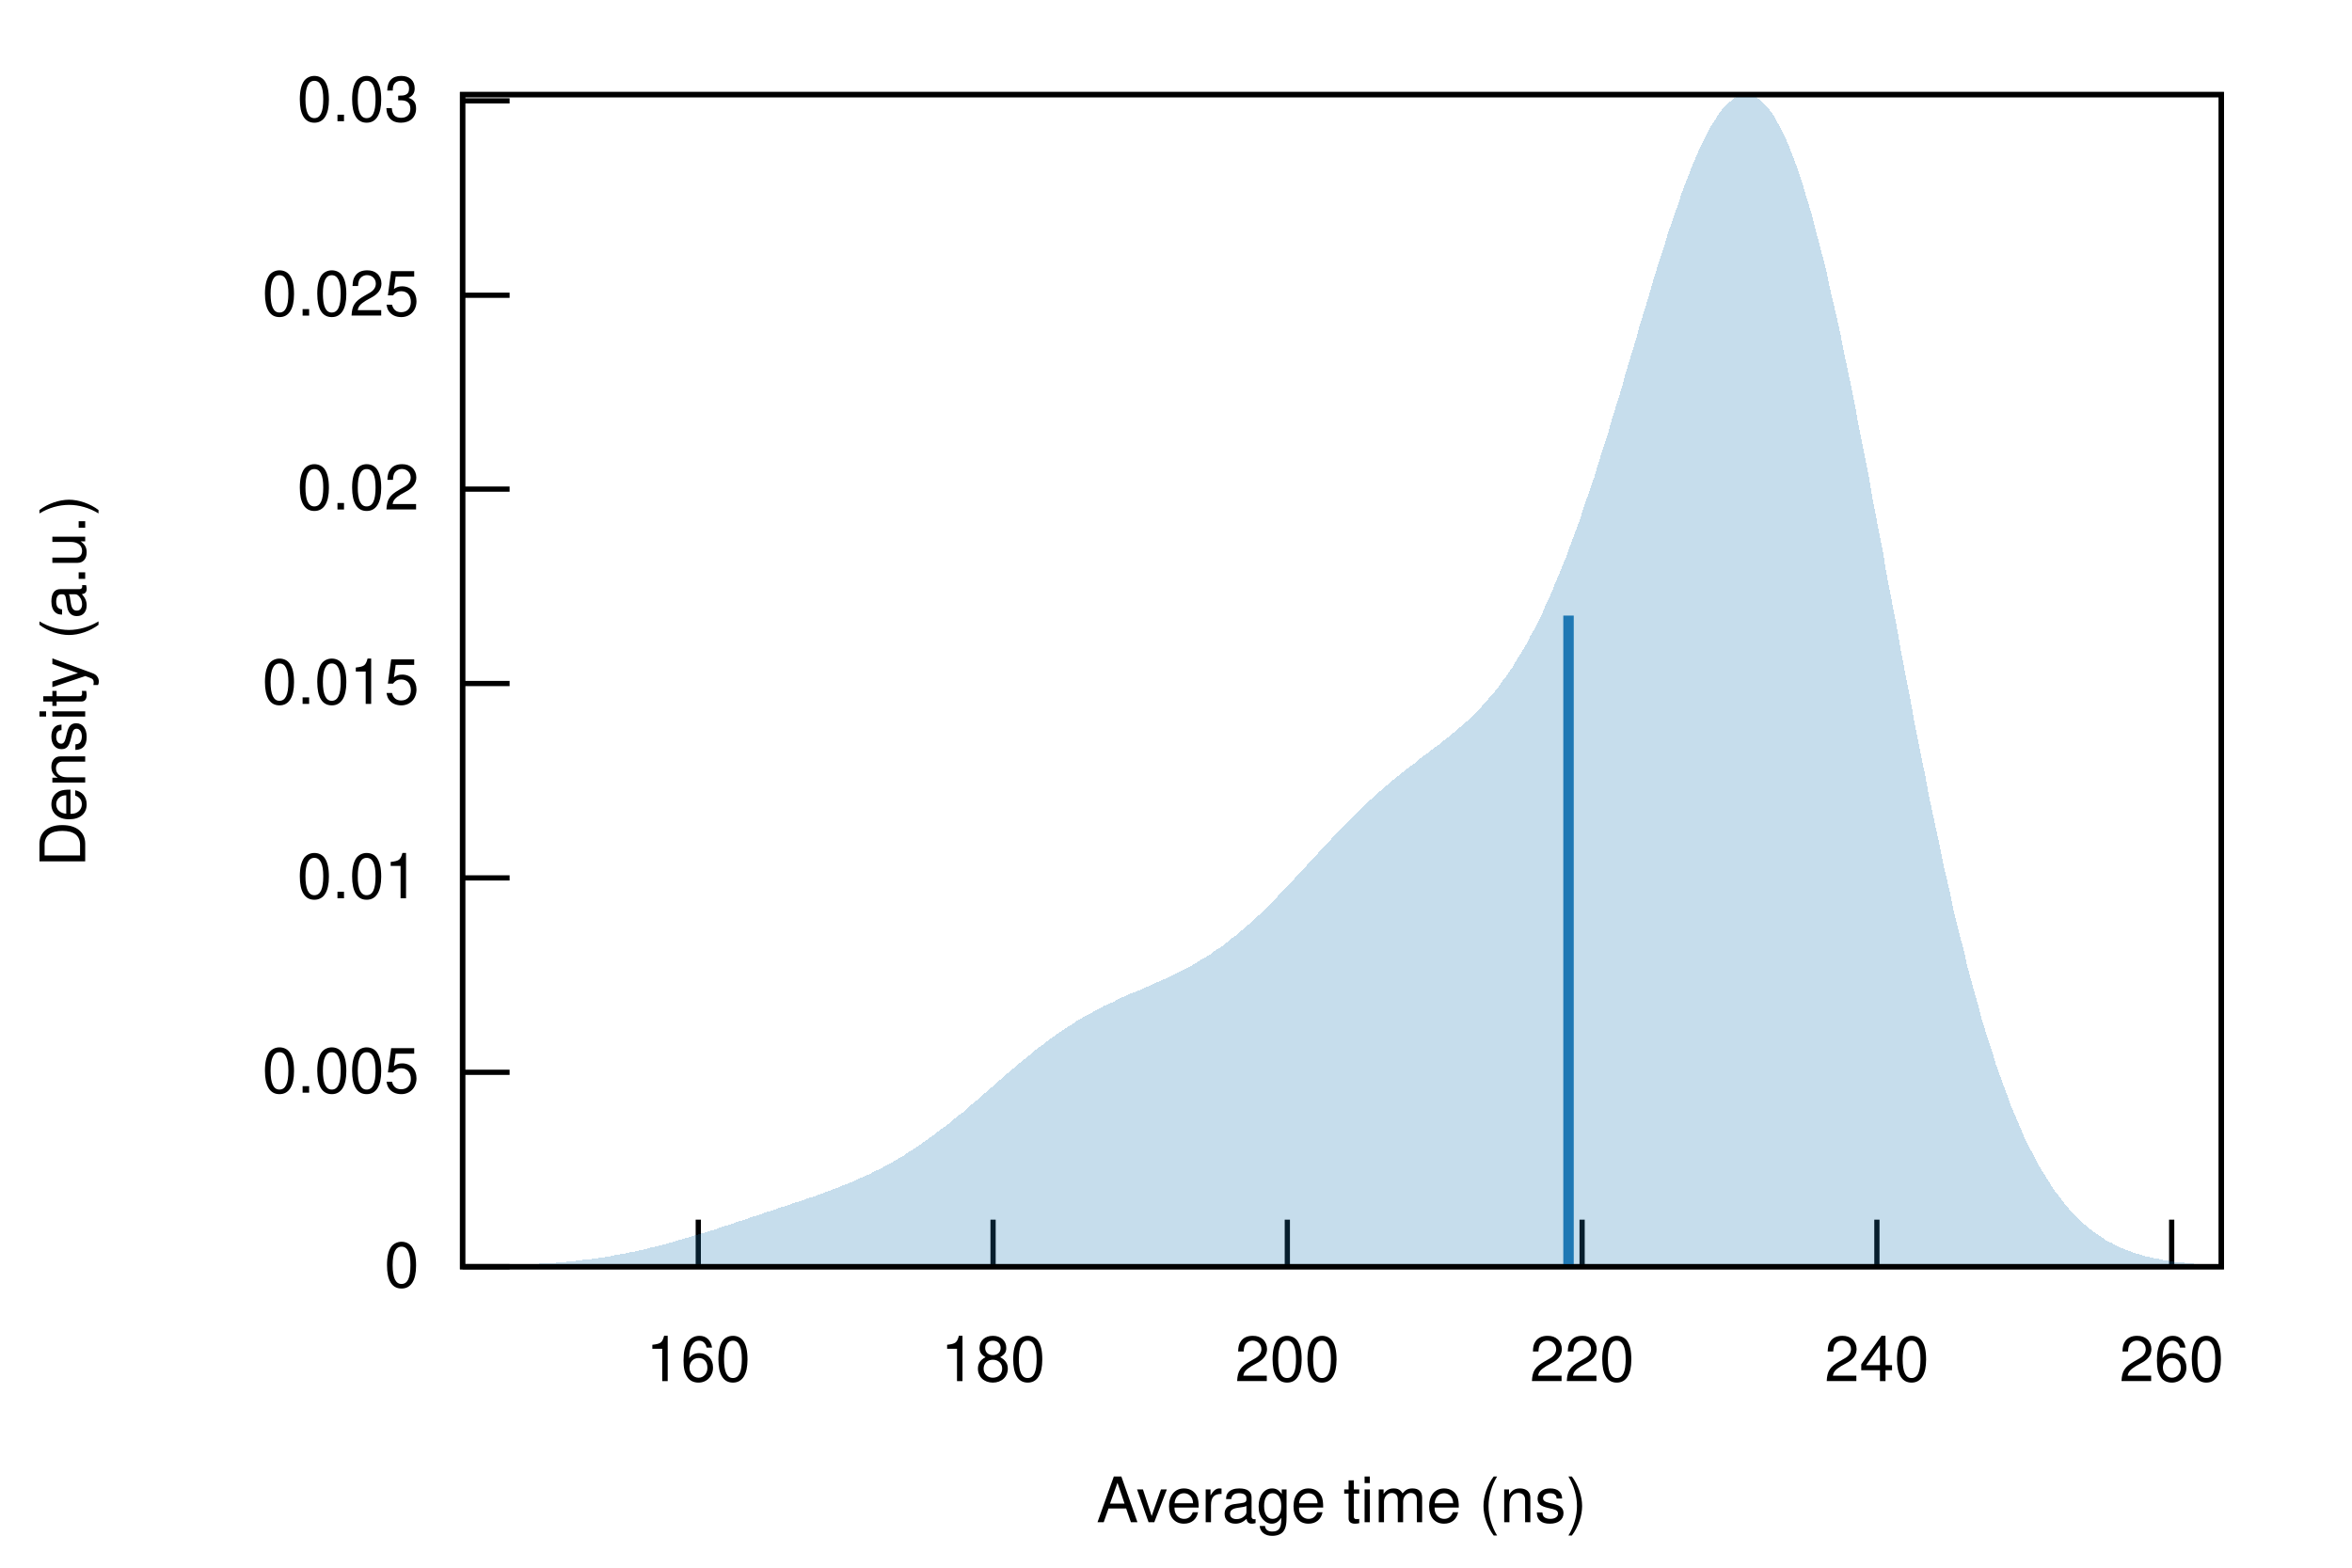
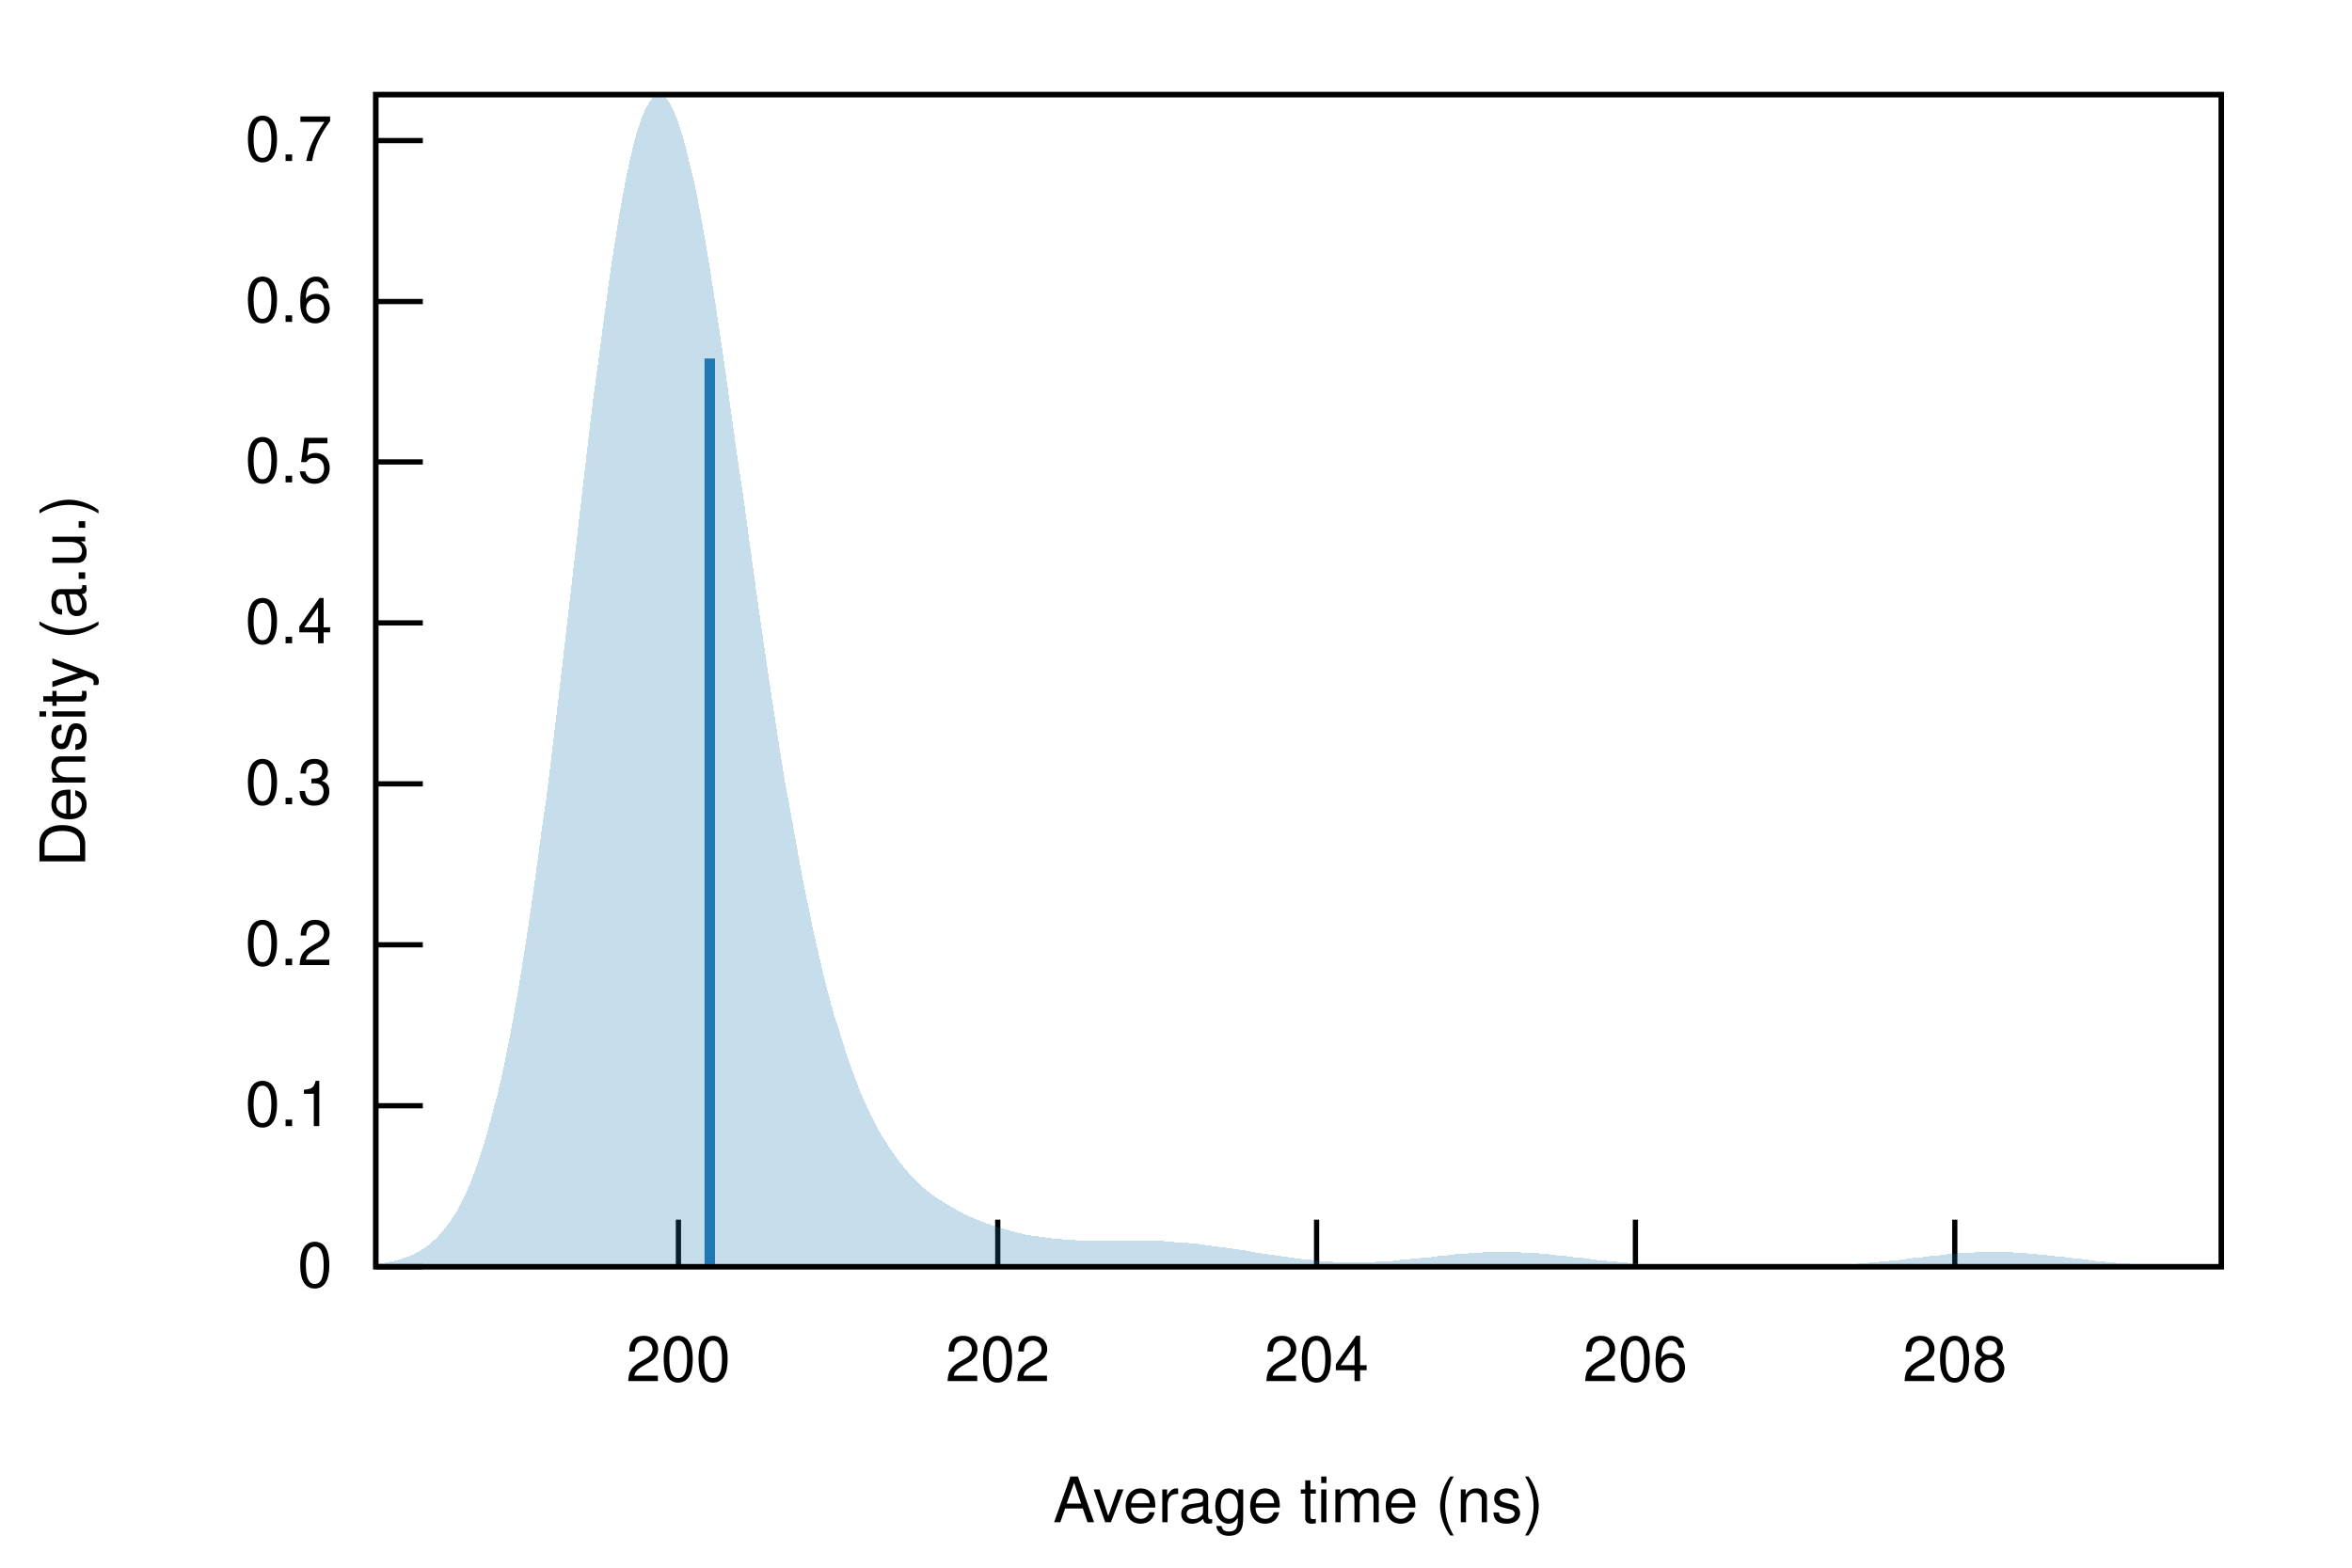
<svg xmlns="http://www.w3.org/2000/svg" xmlns:xlink="http://www.w3.org/1999/xlink" viewBox="0 0 450 300">
  <g id="gnuplot_canvas">
    <rect x="0" y="0" width="450" height="300" fill="none" />
    <defs>
      <circle id="gpDot" r="0.5" stroke-width="0.5" />
      <path id="gpPt0" stroke-width="0.222" stroke="currentColor" d="M-1,0 h2 M0,-1 v2" />
      <path id="gpPt1" stroke-width="0.222" stroke="currentColor" d="M-1,-1 L1,1 M1,-1 L-1,1" />
      <path id="gpPt2" stroke-width="0.222" stroke="currentColor" d="M-1,0 L1,0 M0,-1 L0,1 M-1,-1 L1,1 M-1,1 L1,-1" />
      <rect id="gpPt3" stroke-width="0.222" stroke="currentColor" x="-1" y="-1" width="2" height="2" />
      <rect id="gpPt4" stroke-width="0.222" stroke="currentColor" fill="currentColor" x="-1" y="-1" width="2" height="2" />
      <circle id="gpPt5" stroke-width="0.222" stroke="currentColor" cx="0" cy="0" r="1" />
      <use xlink:href="#gpPt5" id="gpPt6" fill="currentColor" stroke="none" />
      <path id="gpPt7" stroke-width="0.222" stroke="currentColor" d="M0,-1.33 L-1.33,0.67 L1.33,0.67 z" />
      <use xlink:href="#gpPt7" id="gpPt8" fill="currentColor" stroke="none" />
      <use xlink:href="#gpPt7" id="gpPt9" stroke="currentColor" transform="rotate(180)" />
      <use xlink:href="#gpPt9" id="gpPt10" fill="currentColor" stroke="none" />
      <use xlink:href="#gpPt3" id="gpPt11" stroke="currentColor" transform="rotate(45)" />
      <use xlink:href="#gpPt11" id="gpPt12" fill="currentColor" stroke="none" />
      <path id="gpPt13" stroke-width="0.222" stroke="currentColor" d="M0,1.330 L1.265,0.411 L0.782,-1.067 L-0.782,-1.076 L-1.265,0.411 z" />
      <use xlink:href="#gpPt13" id="gpPt14" fill="currentColor" stroke="none" />
      <filter id="textbox" filterUnits="objectBoundingBox" x="0" y="0" height="1" width="1">
        <feFlood flood-color="white" flood-opacity="1" result="bgnd" />
        <feComposite in="SourceGraphic" in2="bgnd" operator="atop" />
      </filter>
      <filter id="greybox" filterUnits="objectBoundingBox" x="0" y="0" height="1" width="1">
        <feFlood flood-color="lightgrey" flood-opacity="1" result="grey" />
        <feComposite in="SourceGraphic" in2="grey" operator="atop" />
      </filter>
    </defs>
    <g fill="none" color="white" stroke="currentColor" stroke-width="1.00" stroke-linecap="butt" stroke-linejoin="miter">
</g>
    <g fill="none" color="black" stroke="currentColor" stroke-width="1.00" stroke-linecap="butt" stroke-linejoin="miter">
-       <path stroke="black" d="M88.5,242.4 L97.5,242.4  " />
-       <g transform="translate(80.2,246.3)" stroke="none" fill="black" font-family="Helvetica" font-size="12.00" text-anchor="end">
+       <path stroke="black" d="M71.9,242.4 L80.9,242.4  " />
+       <g transform="translate(63.6,246.3)" stroke="none" fill="black" font-family="Helvetica" font-size="12.00" text-anchor="end">
        <text>
          <tspan font-family="Helvetica"> 0</tspan>
        </text>
      </g>
    </g>
    <g fill="none" color="black" stroke="currentColor" stroke-width="1.00" stroke-linecap="butt" stroke-linejoin="miter">
-       <path stroke="black" d="M88.5,205.2 L97.5,205.2  " />
-       <g transform="translate(80.2,209.1)" stroke="none" fill="black" font-family="Helvetica" font-size="12.00" text-anchor="end">
+       <path stroke="black" d="M71.9,211.6 L80.9,211.6  " />
+       <g transform="translate(63.6,215.5)" stroke="none" fill="black" font-family="Helvetica" font-size="12.00" text-anchor="end">
        <text>
-           <tspan font-family="Helvetica"> 0.005</tspan>
+           <tspan font-family="Helvetica"> 0.1</tspan>
        </text>
      </g>
    </g>
    <g fill="none" color="black" stroke="currentColor" stroke-width="1.00" stroke-linecap="butt" stroke-linejoin="miter">
-       <path stroke="black" d="M88.5,168.0 L97.5,168.0  " />
-       <g transform="translate(80.2,171.9)" stroke="none" fill="black" font-family="Helvetica" font-size="12.00" text-anchor="end">
+       <path stroke="black" d="M71.9,180.8 L80.9,180.8  " />
+       <g transform="translate(63.6,184.7)" stroke="none" fill="black" font-family="Helvetica" font-size="12.00" text-anchor="end">
        <text>
-           <tspan font-family="Helvetica"> 0.01</tspan>
+           <tspan font-family="Helvetica"> 0.2</tspan>
        </text>
      </g>
    </g>
    <g fill="none" color="black" stroke="currentColor" stroke-width="1.00" stroke-linecap="butt" stroke-linejoin="miter">
-       <path stroke="black" d="M88.5,130.8 L97.5,130.8  " />
-       <g transform="translate(80.2,134.7)" stroke="none" fill="black" font-family="Helvetica" font-size="12.00" text-anchor="end">
+       <path stroke="black" d="M71.9,150.0 L80.9,150.0  " />
+       <g transform="translate(63.6,153.9)" stroke="none" fill="black" font-family="Helvetica" font-size="12.00" text-anchor="end">
        <text>
-           <tspan font-family="Helvetica"> 0.015</tspan>
+           <tspan font-family="Helvetica"> 0.3</tspan>
        </text>
      </g>
    </g>
    <g fill="none" color="black" stroke="currentColor" stroke-width="1.00" stroke-linecap="butt" stroke-linejoin="miter">
-       <path stroke="black" d="M88.5,93.6 L97.5,93.6  " />
-       <g transform="translate(80.2,97.5)" stroke="none" fill="black" font-family="Helvetica" font-size="12.00" text-anchor="end">
+       <path stroke="black" d="M71.9,119.2 L80.9,119.2  " />
+       <g transform="translate(63.6,123.1)" stroke="none" fill="black" font-family="Helvetica" font-size="12.00" text-anchor="end">
        <text>
-           <tspan font-family="Helvetica"> 0.02</tspan>
+           <tspan font-family="Helvetica"> 0.4</tspan>
        </text>
      </g>
    </g>
    <g fill="none" color="black" stroke="currentColor" stroke-width="1.00" stroke-linecap="butt" stroke-linejoin="miter">
-       <path stroke="black" d="M88.5,56.5 L97.5,56.5  " />
-       <g transform="translate(80.2,60.4)" stroke="none" fill="black" font-family="Helvetica" font-size="12.00" text-anchor="end">
+       <path stroke="black" d="M71.9,88.4 L80.9,88.4  " />
+       <g transform="translate(63.6,92.3)" stroke="none" fill="black" font-family="Helvetica" font-size="12.00" text-anchor="end">
        <text>
-           <tspan font-family="Helvetica"> 0.025</tspan>
+           <tspan font-family="Helvetica"> 0.5</tspan>
        </text>
      </g>
    </g>
    <g fill="none" color="black" stroke="currentColor" stroke-width="1.00" stroke-linecap="butt" stroke-linejoin="miter">
-       <path stroke="black" d="M88.5,19.3 L97.5,19.3  " />
-       <g transform="translate(80.2,23.2)" stroke="none" fill="black" font-family="Helvetica" font-size="12.00" text-anchor="end">
+       <path stroke="black" d="M71.9,57.7 L80.9,57.7  " />
+       <g transform="translate(63.6,61.6)" stroke="none" fill="black" font-family="Helvetica" font-size="12.00" text-anchor="end">
        <text>
-           <tspan font-family="Helvetica"> 0.03</tspan>
+           <tspan font-family="Helvetica"> 0.6</tspan>
        </text>
      </g>
    </g>
    <g fill="none" color="black" stroke="currentColor" stroke-width="1.00" stroke-linecap="butt" stroke-linejoin="miter">
-       <path stroke="black" d="M133.6,242.4 L133.6,233.4  " />
-       <g transform="translate(133.6,264.3)" stroke="none" fill="black" font-family="Helvetica" font-size="12.00" text-anchor="middle">
+       <path stroke="black" d="M71.9,26.9 L80.9,26.9  " />
+       <g transform="translate(63.6,30.8)" stroke="none" fill="black" font-family="Helvetica" font-size="12.00" text-anchor="end">
        <text>
-           <tspan font-family="Helvetica"> 160</tspan>
+           <tspan font-family="Helvetica"> 0.7</tspan>
        </text>
      </g>
    </g>
    <g fill="none" color="black" stroke="currentColor" stroke-width="1.00" stroke-linecap="butt" stroke-linejoin="miter">
-       <path stroke="black" d="M190.0,242.4 L190.0,233.4  " />
-       <g transform="translate(190.0,264.3)" stroke="none" fill="black" font-family="Helvetica" font-size="12.00" text-anchor="middle">
-         <text>
-           <tspan font-family="Helvetica"> 180</tspan>
-         </text>
-       </g>
-     </g>
-     <g fill="none" color="black" stroke="currentColor" stroke-width="1.00" stroke-linecap="butt" stroke-linejoin="miter">
-       <path stroke="black" d="M246.3,242.4 L246.3,233.4  " />
-       <g transform="translate(246.3,264.3)" stroke="none" fill="black" font-family="Helvetica" font-size="12.00" text-anchor="middle">
+       <path stroke="black" d="M129.8,242.4 L129.8,233.4  " />
+       <g transform="translate(129.8,264.3)" stroke="none" fill="black" font-family="Helvetica" font-size="12.00" text-anchor="middle">
        <text>
          <tspan font-family="Helvetica"> 200</tspan>
        </text>
      </g>
    </g>
    <g fill="none" color="black" stroke="currentColor" stroke-width="1.00" stroke-linecap="butt" stroke-linejoin="miter">
-       <path stroke="black" d="M302.7,242.4 L302.7,233.4  " />
-       <g transform="translate(302.7,264.3)" stroke="none" fill="black" font-family="Helvetica" font-size="12.00" text-anchor="middle">
+       <path stroke="black" d="M190.9,242.4 L190.9,233.4  " />
+       <g transform="translate(190.9,264.3)" stroke="none" fill="black" font-family="Helvetica" font-size="12.00" text-anchor="middle">
        <text>
-           <tspan font-family="Helvetica"> 220</tspan>
+           <tspan font-family="Helvetica"> 202</tspan>
        </text>
      </g>
    </g>
    <g fill="none" color="black" stroke="currentColor" stroke-width="1.00" stroke-linecap="butt" stroke-linejoin="miter">
-       <path stroke="black" d="M359.1,242.4 L359.1,233.4  " />
-       <g transform="translate(359.1,264.3)" stroke="none" fill="black" font-family="Helvetica" font-size="12.00" text-anchor="middle">
+       <path stroke="black" d="M251.9,242.4 L251.9,233.4  " />
+       <g transform="translate(251.9,264.3)" stroke="none" fill="black" font-family="Helvetica" font-size="12.00" text-anchor="middle">
        <text>
-           <tspan font-family="Helvetica"> 240</tspan>
+           <tspan font-family="Helvetica"> 204</tspan>
        </text>
      </g>
    </g>
    <g fill="none" color="black" stroke="currentColor" stroke-width="1.00" stroke-linecap="butt" stroke-linejoin="miter">
-       <path stroke="black" d="M415.5,242.4 L415.5,233.4  " />
-       <g transform="translate(415.5,264.3)" stroke="none" fill="black" font-family="Helvetica" font-size="12.00" text-anchor="middle">
+       <path stroke="black" d="M312.9,242.4 L312.9,233.4  " />
+       <g transform="translate(312.9,264.3)" stroke="none" fill="black" font-family="Helvetica" font-size="12.00" text-anchor="middle">
        <text>
-           <tspan font-family="Helvetica"> 260</tspan>
+           <tspan font-family="Helvetica"> 206</tspan>
+         </text>
+       </g>
+     </g>
+     <g fill="none" color="black" stroke="currentColor" stroke-width="1.00" stroke-linecap="butt" stroke-linejoin="miter">
+       <path stroke="black" d="M374.0,242.4 L374.0,233.4  " />
+       <g transform="translate(374.0,264.3)" stroke="none" fill="black" font-family="Helvetica" font-size="12.00" text-anchor="middle">
+         <text>
+           <tspan font-family="Helvetica"> 208</tspan>
        </text>
      </g>
    </g>
    <g fill="none" color="black" stroke="currentColor" stroke-width="1.00" stroke-linecap="butt" stroke-linejoin="miter">
</g>
    <g fill="none" color="black" stroke="currentColor" stroke-width="1.00" stroke-linecap="butt" stroke-linejoin="miter">
-       <path stroke="black" d="M88.5,18.1 L88.5,242.4 L425.0,242.4 L425.0,18.1 L88.5,18.1 Z  " />
+       <path stroke="black" d="M71.9,18.1 L71.9,242.4 L425.0,242.4 L425.0,18.1 L71.9,18.1 Z  " />
    </g>
    <g fill="none" color="black" stroke="currentColor" stroke-width="1.00" stroke-linecap="butt" stroke-linejoin="miter">
      <g transform="translate(16.3,130.3) rotate(270)" stroke="none" fill="black" font-family="Helvetica" font-size="12.00" text-anchor="middle">
        <text>
          <tspan font-family="Helvetica">Density (a.u.)</tspan>
        </text>
      </g>
    </g>
    <g fill="none" color="black" stroke="currentColor" stroke-width="1.00" stroke-linecap="butt" stroke-linejoin="miter">
-       <g transform="translate(256.7,291.3)" stroke="none" fill="black" font-family="Helvetica" font-size="12.00" text-anchor="middle">
+       <g transform="translate(248.4,291.3)" stroke="none" fill="black" font-family="Helvetica" font-size="12.00" text-anchor="middle">
        <text>
          <tspan font-family="Helvetica">Average time (ns)</tspan>
        </text>
      </g>
    </g>
    <g fill="none" color="black" stroke="currentColor" stroke-width="1.00" stroke-linecap="butt" stroke-linejoin="miter">
</g>
    <g id="gnuplot_plot_1">
      <g fill="none" color="black" stroke="currentColor" stroke-width="1.00" stroke-linecap="butt" stroke-linejoin="miter">
        <g stroke="none" shape-rendering="crispEdges">
-           <polygon fill="rgb( 31, 120, 180)" fill-opacity="0.25" points="88.5,242.3 89.2,242.3 89.8,242.3 90.5,242.3 91.2,242.3 91.9,242.3 92.5,242.2 93.2,242.2 93.9,242.2 94.6,242.2 95.2,242.2 95.9,242.2 96.6,242.1 97.3,242.1 97.9,242.1 98.6,242.1 99.3,242.0 100.0,242.0 100.6,242.0 101.3,242.0 102.0,241.9 102.7,241.9 103.3,241.8 104.0,241.8 104.7,241.8 105.4,241.7 106.0,241.7 106.7,241.6 107.4,241.5 108.1,241.5 108.7,241.4 109.4,241.3 110.1,241.3 110.8,241.2 111.4,241.1 112.1,241.0 112.8,241.0 113.5,240.9 114.1,240.8 114.8,240.7 115.5,240.6 116.1,240.5 116.8,240.4 117.5,240.2 118.2,240.1 118.8,240.0 119.5,239.9 120.2,239.7 120.9,239.6 121.5,239.5 122.2,239.3 122.9,239.2 123.6,239.0 124.2,238.8 124.9,238.7 125.6,238.5 126.3,238.3 126.9,238.2 127.6,238.0 128.3,237.8 129.0,237.6 129.6,237.4 130.3,237.2 131.0,237.0 131.7,236.8 132.3,236.6 133.0,236.4 133.7,236.2 134.4,236.0 135.0,235.8 135.7,235.6 136.4,235.4 137.1,235.2 137.7,234.9 138.4,234.7 139.1,234.5 139.8,234.3 140.4,234.1 141.1,233.8 141.8,233.6 142.4,233.4 143.1,233.2 143.8,232.9 144.5,232.7 145.1,232.5 145.8,232.3 146.5,232.0 147.2,231.8 147.8,231.6 148.5,231.4 149.2,231.1 149.9,230.9 150.5,230.7 151.2,230.5 151.9,230.2 152.6,230.0 153.2,229.8 153.9,229.6 154.6,229.3 155.3,229.1 155.9,228.9 156.6,228.6 157.3,228.4 158.0,228.1 158.6,227.9 159.3,227.6 160.0,227.4 160.7,227.1 161.3,226.8 162.0,226.6 162.7,226.3 163.4,226.0 164.0,225.7 164.7,225.4 165.4,225.1 166.1,224.8 166.7,224.5 167.4,224.1 168.1,223.8 168.7,223.5 169.4,223.1 170.1,222.7 170.8,222.4 171.4,222.0 172.1,221.6 172.8,221.2 173.5,220.7 174.1,220.3 174.8,219.9 175.5,219.4 176.2,219.0 176.8,218.5 177.5,218.0 178.2,217.5 178.9,217.0 179.5,216.5 180.2,216.0 180.9,215.5 181.6,215.0 182.2,214.4 182.9,213.9 183.6,213.3 184.3,212.8 184.9,212.2 185.6,211.6 186.3,211.0 187.0,210.5 187.6,209.9 188.3,209.3 189.0,208.7 189.7,208.1 190.3,207.5 191.0,206.9 191.7,206.4 192.3,205.8 193.0,205.2 193.7,204.6 194.4,204.1 195.0,203.5 195.7,202.9 196.4,202.4 197.1,201.8 197.7,201.3 198.4,200.7 199.1,200.2 199.8,199.7 200.4,199.2 201.1,198.7 201.8,198.2 202.5,197.7 203.1,197.3 203.8,196.8 204.5,196.4 205.2,196.0 205.8,195.5 206.5,195.1 207.2,194.7 207.9,194.3 208.5,194.0 209.2,193.6 209.9,193.2 210.6,192.9 211.2,192.5 211.9,192.2 212.6,191.9 213.3,191.6 213.9,191.2 214.6,190.9 215.3,190.6 216.0,190.3 216.6,190.0 217.3,189.8 218.0,189.5 218.6,189.2 219.3,188.9 220.0,188.6 220.7,188.3 221.3,188.0 222.0,187.7 222.7,187.4 223.4,187.1 224.0,186.8 224.7,186.5 225.4,186.1 226.1,185.8 226.7,185.4 227.4,185.1 228.1,184.7 228.8,184.3 229.4,183.9 230.1,183.5 230.8,183.1 231.5,182.7 232.1,182.2 232.8,181.7 233.5,181.3 234.2,180.8 234.8,180.3 235.5,179.7 236.2,179.2 236.9,178.7 237.5,178.1 238.2,177.5 238.9,176.9 239.6,176.3 240.2,175.7 240.9,175.1 241.6,174.4 242.3,173.8 242.9,173.1 243.6,172.4 244.3,171.7 244.9,171.0 245.6,170.3 246.3,169.6 247.0,168.9 247.6,168.2 248.3,167.4 249.0,166.7 249.7,166.0 250.3,165.2 251.0,164.5 251.7,163.8 252.4,163.0 253.0,162.3 253.7,161.6 254.4,160.9 255.1,160.1 255.7,159.4 256.4,158.7 257.1,158.0 257.8,157.3 258.4,156.7 259.1,156.0 259.8,155.3 260.5,154.7 261.1,154.0 261.8,153.4 262.5,152.8 263.2,152.2 263.8,151.6 264.5,151.0 265.2,150.4 265.9,149.8 266.5,149.3 267.2,148.7 267.9,148.2 268.6,147.6 269.2,147.1 269.9,146.6 270.6,146.1 271.2,145.5 271.9,145.0 272.6,144.5 273.3,144.0 273.9,143.5 274.6,143.0 275.3,142.5 276.0,141.9 276.6,141.4 277.3,140.9 278.0,140.3 278.7,139.7 279.3,139.2 280.0,138.6 280.7,138.0 281.4,137.3 282.0,136.7 282.7,136.0 283.4,135.3 284.1,134.5 284.7,133.8 285.4,133.0 286.1,132.2 286.8,131.3 287.4,130.4 288.1,129.5 288.8,128.5 289.5,127.5 290.1,126.4 290.8,125.3 291.5,124.2 292.2,123.0 292.8,121.7 293.5,120.5 294.2,119.1 294.9,117.8 295.5,116.3 296.2,114.8 296.9,113.3 297.5,111.7 298.2,110.1 298.9,108.4 299.6,106.7 300.2,105.0 300.9,103.1 301.6,101.3 302.3,99.4 302.9,97.4 303.6,95.4 304.3,93.4 305.0,91.4 305.6,89.3 306.3,87.1 307.0,85.0 307.7,82.8 308.3,80.6 309.0,78.3 309.7,76.1 310.4,73.8 311.0,71.5 311.7,69.2 312.4,66.9 313.1,64.6 313.7,62.3 314.4,60.1 315.1,57.8 315.8,55.5 316.4,53.3 317.1,51.1 317.8,48.9 318.5,46.8 319.1,44.7 319.8,42.7 320.5,40.7 321.2,38.7 321.8,36.8 322.5,35.0 323.2,33.2 323.8,31.6 324.5,30.0 325.2,28.4 325.9,27.0 326.5,25.7 327.2,24.4 327.9,23.3 328.6,22.2 329.2,21.3 329.9,20.5 330.6,19.8 331.3,19.2 331.9,18.7 332.6,18.4 333.3,18.2 334.0,18.1 334.6,18.1 335.3,18.3 336.0,18.6 336.7,19.1 337.3,19.7 338.0,20.4 338.7,21.2 339.4,22.2 340.0,23.3 340.7,24.6 341.4,26.0 342.1,27.5 342.7,29.1 343.4,30.9 344.1,32.8 344.8,34.9 345.4,37.0 346.1,39.3 346.8,41.6 347.4,44.1 348.1,46.7 348.8,49.4 349.5,52.2 350.1,55.1 350.8,58.1 351.5,61.1 352.2,64.3 352.8,67.5 353.5,70.7 354.2,74.1 354.9,77.5 355.5,80.9 356.2,84.4 356.9,87.9 357.6,91.5 358.2,95.1 358.9,98.7 359.6,102.3 360.3,105.9 360.9,109.6 361.6,113.2 362.3,116.9 363.0,120.5 363.6,124.1 364.3,127.7 365.0,131.3 365.7,134.9 366.3,138.4 367.0,141.8 367.7,145.3 368.4,148.7 369.0,152.0 369.7,155.3 370.4,158.6 371.1,161.7 371.7,164.9 372.4,167.9 373.1,170.9 373.7,173.9 374.4,176.7 375.1,179.5 375.8,182.2 376.4,184.9 377.1,187.5 377.8,190.0 378.5,192.4 379.1,194.8 379.8,197.1 380.5,199.3 381.2,201.4 381.8,203.5 382.5,205.4 383.2,207.4 383.9,209.2 384.5,211.0 385.2,212.7 385.9,214.3 386.6,215.9 387.2,217.4 387.9,218.8 388.6,220.2 389.3,221.5 389.9,222.7 390.6,223.9 391.3,225.0 392.0,226.1 392.6,227.1 393.3,228.1 394.0,229.0 394.7,229.9 395.3,230.7 396.0,231.5 396.7,232.2 397.4,232.9 398.0,233.6 398.7,234.2 399.4,234.8 400.0,235.3 400.7,235.8 401.4,236.3 402.1,236.7 402.7,237.2 403.4,237.6 404.1,237.9 404.8,238.3 405.4,238.6 406.1,238.9 406.8,239.2 407.5,239.4 408.1,239.7 408.8,239.9 409.5,240.1 410.2,240.3 410.8,240.5 411.5,240.6 412.2,240.8 412.9,240.9 413.5,241.0 414.2,241.2 414.9,241.3 415.6,241.4 416.2,241.5 416.9,241.6 417.6,241.6 418.3,241.7 418.9,241.8 419.6,241.8 420.3,241.9 421.0,241.9 421.6,242.0 422.3,242.0 423.0,242.1 423.7,242.1 424.3,242.1 425.0,242.1 425.0,242.4 424.3,242.4 423.7,242.4 423.0,242.4 422.3,242.4 421.6,242.4 421.0,242.4 420.3,242.4 419.6,242.4 418.9,242.4 418.3,242.4 417.6,242.4 416.9,242.4 416.2,242.4 415.6,242.4 414.9,242.4 414.2,242.4 413.5,242.4 412.9,242.4 412.2,242.4 411.5,242.4 410.8,242.4 410.2,242.4 409.5,242.4 408.8,242.4 408.1,242.4 407.5,242.4 406.8,242.4 406.1,242.4 405.4,242.4 404.8,242.4 404.1,242.4 403.4,242.4 402.7,242.4 402.1,242.4 401.4,242.4 400.7,242.4 400.0,242.4 399.4,242.4 398.7,242.4 398.0,242.4 397.4,242.4 396.7,242.4 396.0,242.4 395.3,242.4 394.7,242.4 394.0,242.4 393.3,242.4 392.6,242.4 392.0,242.4 391.3,242.4 390.6,242.4 389.9,242.4 389.3,242.4 388.6,242.4 387.9,242.4 387.2,242.4 386.6,242.4 385.9,242.4 385.2,242.4 384.5,242.4 383.9,242.4 383.2,242.4 382.5,242.4 381.8,242.4 381.2,242.4 380.5,242.4 379.8,242.4 379.1,242.4 378.5,242.4 377.8,242.4 377.1,242.4 376.4,242.4 375.8,242.4 375.1,242.4 374.4,242.4 373.7,242.4 373.1,242.4 372.4,242.4 371.7,242.4 371.1,242.4 370.4,242.4 369.7,242.4 369.0,242.4 368.4,242.4 367.7,242.4 367.0,242.4 366.3,242.4 365.7,242.4 365.0,242.4 364.3,242.4 363.6,242.4 363.0,242.4 362.3,242.4 361.6,242.4 360.9,242.4 360.3,242.4 359.6,242.4 358.9,242.4 358.2,242.4 357.6,242.4 356.9,242.4 356.2,242.4 355.5,242.4 354.9,242.4 354.2,242.4 353.5,242.4 352.8,242.4 352.2,242.4 351.5,242.4 350.8,242.4 350.1,242.4 349.5,242.4 348.8,242.4 348.1,242.4 347.4,242.4 346.8,242.4 346.1,242.4 345.4,242.4 344.8,242.4 344.1,242.4 343.4,242.4 342.7,242.4 342.1,242.4 341.4,242.4 340.7,242.4 340.0,242.4 339.4,242.4 338.7,242.4 338.0,242.4 337.3,242.4 336.7,242.4 336.0,242.4 335.3,242.4 334.6,242.4 334.0,242.4 333.3,242.4 332.6,242.4 331.9,242.4 331.3,242.4 330.6,242.4 329.9,242.4 329.2,242.4 328.6,242.4 327.9,242.4 327.2,242.4 326.5,242.4 325.9,242.4 325.2,242.4 324.5,242.4 323.8,242.4 323.2,242.4 322.5,242.4 321.8,242.4 321.2,242.4 320.5,242.4 319.8,242.4 319.1,242.4 318.5,242.4 317.8,242.4 317.1,242.4 316.4,242.4 315.8,242.4 315.1,242.4 314.4,242.4 313.7,242.4 313.1,242.4 312.4,242.4 311.7,242.4 311.0,242.4 310.4,242.4 309.7,242.4 309.0,242.4 308.3,242.4 307.7,242.4 307.0,242.4 306.3,242.4 305.6,242.4 305.0,242.4 304.3,242.4 303.6,242.4 302.9,242.4 302.3,242.4 301.6,242.4 300.9,242.4 300.2,242.4 299.6,242.4 298.9,242.4 298.2,242.4 297.5,242.4 296.9,242.4 296.2,242.4 295.5,242.4 294.9,242.4 294.2,242.4 293.5,242.4 292.8,242.4 292.2,242.4 291.5,242.4 290.8,242.4 290.1,242.4 289.5,242.4 288.8,242.4 288.1,242.4 287.4,242.4 286.8,242.4 286.1,242.4 285.4,242.4 284.7,242.4 284.1,242.4 283.4,242.4 282.7,242.4 282.0,242.4 281.4,242.4 280.7,242.4 280.0,242.4 279.3,242.4 278.7,242.4 278.0,242.4 277.3,242.4 276.6,242.4 276.0,242.4 275.3,242.4 274.6,242.4 273.9,242.4 273.3,242.4 272.6,242.4 271.9,242.4 271.2,242.4 270.6,242.4 269.9,242.4 269.2,242.4 268.6,242.4 267.9,242.4 267.2,242.4 266.5,242.4 265.9,242.4 265.2,242.4 264.5,242.4 263.8,242.4 263.2,242.4 262.5,242.4 261.8,242.4 261.1,242.4 260.5,242.4 259.8,242.4 259.1,242.4 258.4,242.4 257.8,242.4 257.1,242.4 256.4,242.4 255.7,242.4 255.1,242.4 254.4,242.4 253.7,242.4 253.0,242.4 252.4,242.4 251.7,242.4 251.0,242.4 250.3,242.4 249.7,242.4 249.0,242.4 248.3,242.4 247.6,242.4 247.0,242.4 246.3,242.4 245.6,242.4 244.9,242.4 244.3,242.4 243.6,242.4 242.9,242.4 242.3,242.4 241.6,242.4 240.9,242.4 240.2,242.4 239.6,242.4 238.9,242.4 238.2,242.4 237.5,242.4 236.9,242.4 236.2,242.4 235.5,242.4 234.8,242.4 234.2,242.4 233.5,242.4 232.8,242.4 232.1,242.4 231.5,242.4 230.8,242.4 230.1,242.4 229.4,242.4 228.8,242.4 228.1,242.4 227.4,242.4 226.7,242.4 226.1,242.4 225.4,242.4 224.7,242.4 224.0,242.4 223.4,242.4 222.7,242.4 222.0,242.4 221.3,242.4 220.7,242.4 220.0,242.4 219.3,242.4 218.6,242.4 218.0,242.4 217.3,242.4 216.6,242.4 216.0,242.4 215.3,242.4 214.6,242.4 213.9,242.4 213.3,242.4 212.6,242.4 211.9,242.4 211.2,242.4 210.6,242.4 209.9,242.4 209.2,242.4 208.5,242.4 207.9,242.4 207.2,242.4 206.5,242.4 205.8,242.4 205.2,242.4 204.5,242.4 203.8,242.4 203.1,242.4 202.5,242.4 201.8,242.4 201.1,242.4 200.4,242.4 199.8,242.4 199.1,242.4 198.4,242.4 197.7,242.4 197.1,242.4 196.4,242.4 195.7,242.4 195.0,242.4 194.4,242.4 193.7,242.4 193.0,242.4 192.3,242.4 191.7,242.4 191.0,242.4 190.3,242.4 189.7,242.4 189.0,242.4 188.3,242.4 187.6,242.4 187.0,242.4 186.3,242.4 185.6,242.4 184.9,242.4 184.3,242.4 183.6,242.4 182.9,242.4 182.2,242.4 181.6,242.4 180.9,242.4 180.2,242.4 179.5,242.4 178.9,242.4 178.2,242.4 177.5,242.4 176.8,242.4 176.2,242.4 175.5,242.4 174.8,242.4 174.1,242.4 173.5,242.4 172.8,242.4 172.1,242.4 171.4,242.4 170.8,242.4 170.1,242.4 169.4,242.4 168.7,242.4 168.1,242.4 167.4,242.4 166.7,242.4 166.1,242.4 165.4,242.4 164.7,242.4 164.0,242.4 163.4,242.4 162.7,242.4 162.0,242.4 161.3,242.4 160.7,242.4 160.0,242.4 159.3,242.4 158.6,242.4 158.0,242.4 157.3,242.4 156.6,242.4 155.9,242.4 155.3,242.4 154.6,242.4 153.9,242.4 153.2,242.4 152.6,242.4 151.9,242.4 151.2,242.4 150.5,242.4 149.9,242.4 149.2,242.4 148.5,242.4 147.8,242.4 147.2,242.4 146.5,242.4 145.8,242.4 145.1,242.4 144.5,242.4 143.8,242.4 143.1,242.4 142.4,242.4 141.8,242.4 141.1,242.4 140.4,242.4 139.8,242.4 139.1,242.4 138.4,242.4 137.7,242.4 137.1,242.4 136.4,242.4 135.7,242.4 135.0,242.4 134.4,242.4 133.7,242.4 133.0,242.4 132.3,242.4 131.7,242.4 131.0,242.4 130.3,242.4 129.6,242.4 129.0,242.4 128.3,242.4 127.6,242.4 126.9,242.4 126.3,242.4 125.6,242.4 124.9,242.4 124.2,242.4 123.6,242.4 122.9,242.4 122.2,242.4 121.5,242.4 120.9,242.4 120.2,242.4 119.5,242.4 118.8,242.4 118.2,242.4 117.5,242.4 116.8,242.4 116.1,242.4 115.5,242.4 114.8,242.4 114.1,242.4 113.5,242.4 112.8,242.4 112.1,242.4 111.4,242.4 110.8,242.4 110.1,242.4 109.4,242.4 108.7,242.4 108.1,242.4 107.4,242.4 106.7,242.4 106.0,242.4 105.4,242.4 104.7,242.4 104.0,242.4 103.3,242.4 102.7,242.4 102.0,242.4 101.3,242.4 100.6,242.4 100.0,242.4 99.3,242.4 98.6,242.4 97.9,242.4 97.3,242.4 96.6,242.4 95.9,242.4 95.2,242.4 94.6,242.4 93.9,242.4 93.2,242.4 92.5,242.4 91.9,242.4 91.2,242.4 90.5,242.4 89.8,242.4 89.2,242.4 88.5,242.4 " />
+           <polygon fill="rgb( 31, 120, 180)" fill-opacity="0.25" points="71.9,241.9 72.6,241.8 73.3,241.7 74.0,241.6 74.7,241.4 75.4,241.3 76.1,241.1 76.9,240.9 77.6,240.6 78.3,240.4 79.0,240.1 79.7,239.7 80.4,239.3 81.1,238.9 81.8,238.4 82.5,237.8 83.2,237.2 83.9,236.5 84.6,235.7 85.3,234.8 86.1,233.8 86.8,232.7 87.5,231.6 88.2,230.3 88.9,228.8 89.6,227.3 90.3,225.6 91.0,223.7 91.7,221.7 92.4,219.5 93.1,217.2 93.8,214.6 94.5,211.9 95.3,209.0 96.0,205.9 96.7,202.6 97.4,199.1 98.1,195.4 98.8,191.4 99.5,187.3 100.2,182.9 100.9,178.4 101.6,173.7 102.3,168.7 103.0,163.6 103.7,158.3 104.5,152.9 105.2,147.3 105.9,141.5 106.6,135.7 107.3,129.7 108.0,123.7 108.7,117.6 109.4,111.5 110.1,105.4 110.8,99.3 111.5,93.2 112.2,87.2 112.9,81.3 113.6,75.5 114.4,69.8 115.1,64.3 115.8,59.1 116.5,54.0 117.2,49.2 117.9,44.7 118.6,40.5 119.3,36.6 120.0,33.0 120.7,29.8 121.4,26.9 122.1,24.5 122.8,22.4 123.6,20.7 124.3,19.4 125.0,18.6 125.7,18.1 126.4,18.1 127.1,18.5 127.8,19.2 128.5,20.4 129.2,21.9 129.9,23.8 130.6,26.0 131.3,28.6 132.0,31.5 132.8,34.7 133.5,38.2 134.2,41.9 134.9,45.9 135.6,50.0 136.3,54.4 137.0,58.9 137.7,63.6 138.4,68.4 139.1,73.3 139.8,78.3 140.5,83.3 141.2,88.4 142.0,93.5 142.7,98.6 143.4,103.7 144.1,108.8 144.8,113.8 145.5,118.7 146.2,123.6 146.9,128.4 147.6,133.1 148.3,137.7 149.0,142.2 149.7,146.6 150.4,150.9 151.2,155.0 151.9,159.0 152.6,162.9 153.3,166.7 154.0,170.3 154.7,173.7 155.4,177.1 156.1,180.3 156.8,183.3 157.5,186.3 158.2,189.1 158.9,191.7 159.6,194.3 160.4,196.7 161.1,199.0 161.8,201.2 162.5,203.3 163.2,205.2 163.9,207.1 164.6,208.9 165.3,210.5 166.0,212.1 166.7,213.6 167.4,215.0 168.1,216.3 168.8,217.5 169.6,218.7 170.3,219.8 171.0,220.8 171.7,221.8 172.4,222.7 173.1,223.6 173.8,224.4 174.5,225.1 175.2,225.8 175.9,226.5 176.6,227.2 177.3,227.8 178.0,228.3 178.7,228.9 179.5,229.4 180.2,229.8 180.9,230.3 181.6,230.7 182.3,231.1 183.0,231.5 183.7,231.9 184.4,232.3 185.1,232.6 185.8,232.9 186.5,233.2 187.2,233.5 187.9,233.8 188.7,234.1 189.4,234.3 190.1,234.6 190.8,234.8 191.5,235.0 192.2,235.2 192.9,235.4 193.6,235.6 194.3,235.8 195.0,236.0 195.7,236.1 196.4,236.3 197.1,236.4 197.9,236.5 198.6,236.6 199.3,236.7 200.0,236.8 200.7,236.9 201.4,237.0 202.1,237.1 202.8,237.1 203.5,237.2 204.2,237.2 204.9,237.3 205.6,237.3 206.3,237.4 207.1,237.4 207.8,237.4 208.5,237.4 209.2,237.4 209.9,237.4 210.6,237.4 211.3,237.4 212.0,237.4 212.7,237.4 213.4,237.4 214.1,237.4 214.8,237.4 215.5,237.4 216.3,237.4 217.0,237.4 217.7,237.4 218.4,237.4 219.1,237.4 219.8,237.5 220.5,237.5 221.2,237.5 221.9,237.5 222.6,237.5 223.3,237.6 224.0,237.6 224.7,237.7 225.5,237.7 226.2,237.8 226.9,237.8 227.6,237.9 228.3,238.0 229.0,238.0 229.7,238.1 230.4,238.2 231.1,238.3 231.8,238.4 232.5,238.5 233.2,238.6 233.9,238.7 234.7,238.8 235.4,238.9 236.1,239.0 236.8,239.1 237.5,239.2 238.2,239.3 238.9,239.4 239.6,239.6 240.3,239.7 241.0,239.8 241.7,239.9 242.4,240.0 243.1,240.1 243.9,240.2 244.6,240.3 245.3,240.4 246.0,240.5 246.7,240.6 247.4,240.7 248.1,240.8 248.8,240.9 249.5,241.0 250.2,241.1 250.9,241.1 251.6,241.2 252.3,241.3 253.0,241.3 253.8,241.4 254.5,241.4 255.2,241.5 255.9,241.5 256.6,241.5 257.3,241.5 258.0,241.5 258.7,241.6 259.4,241.6 260.1,241.5 260.8,241.5 261.5,241.5 262.2,241.5 263.0,241.5 263.7,241.4 264.4,241.4 265.1,241.4 265.8,241.3 266.5,241.3 267.2,241.2 267.9,241.1 268.6,241.1 269.3,241.0 270.0,240.9 270.7,240.9 271.4,240.8 272.2,240.7 272.9,240.6 273.6,240.6 274.3,240.5 275.0,240.4 275.7,240.3 276.4,240.3 277.1,240.2 277.8,240.1 278.5,240.0 279.2,240.0 279.9,239.9 280.6,239.9 281.4,239.8 282.1,239.7 282.8,239.7 283.5,239.7 284.2,239.6 284.9,239.6 285.6,239.6 286.3,239.6 287.0,239.6 287.7,239.6 288.4,239.6 289.1,239.6 289.8,239.6 290.6,239.6 291.3,239.7 292.0,239.7 292.7,239.7 293.4,239.8 294.1,239.8 294.8,239.9 295.5,240.0 296.2,240.0 296.9,240.1 297.6,240.2 298.3,240.3 299.0,240.3 299.8,240.4 300.5,240.5 301.2,240.6 301.9,240.7 302.6,240.7 303.3,240.8 304.0,240.9 304.7,241.0 305.4,241.1 306.1,241.2 306.8,241.2 307.5,241.3 308.2,241.4 309.0,241.4 309.7,241.5 310.4,241.6 311.1,241.6 311.8,241.7 312.5,241.8 313.2,241.8 313.9,241.9 314.6,241.9 315.3,241.9 316.0,242.0 316.7,242.0 317.4,242.1 318.2,242.1 318.9,242.1 319.6,242.2 320.3,242.2 321.0,242.2 321.7,242.2 322.4,242.2 323.1,242.3 323.8,242.3 324.5,242.3 325.2,242.3 325.9,242.3 326.6,242.3 327.3,242.3 328.1,242.3 328.8,242.3 329.5,242.4 330.2,242.4 330.9,242.4 331.6,242.4 332.3,242.4 333.0,242.4 333.7,242.4 334.4,242.4 335.1,242.4 335.8,242.4 336.5,242.4 337.3,242.4 338.0,242.4 338.7,242.4 339.4,242.4 340.1,242.3 340.8,242.3 341.5,242.3 342.2,242.3 342.9,242.3 343.6,242.3 344.3,242.3 345.0,242.3 345.7,242.3 346.5,242.2 347.2,242.2 347.9,242.2 348.6,242.2 349.3,242.2 350.0,242.1 350.7,242.1 351.4,242.1 352.1,242.0 352.8,242.0 353.5,241.9 354.2,241.9 354.9,241.9 355.7,241.8 356.4,241.8 357.1,241.7 357.8,241.6 358.5,241.6 359.2,241.5 359.9,241.4 360.6,241.4 361.3,241.3 362.0,241.2 362.7,241.2 363.4,241.1 364.1,241.0 364.9,240.9 365.6,240.8 366.3,240.7 367.0,240.7 367.7,240.6 368.4,240.5 369.1,240.4 369.8,240.3 370.5,240.3 371.2,240.2 371.9,240.1 372.6,240.0 373.3,240.0 374.1,239.9 374.8,239.8 375.5,239.8 376.2,239.7 376.9,239.7 377.6,239.7 378.3,239.6 379.0,239.6 379.7,239.6 380.4,239.6 381.1,239.6 381.8,239.6 382.5,239.6 383.3,239.6 384.0,239.6 384.7,239.6 385.4,239.7 386.1,239.7 386.8,239.8 387.5,239.8 388.2,239.9 388.9,239.9 389.6,240.0 390.3,240.1 391.0,240.1 391.7,240.2 392.4,240.3 393.2,240.4 393.9,240.4 394.6,240.5 395.3,240.6 396.0,240.7 396.7,240.8 397.4,240.9 398.1,240.9 398.8,241.0 399.5,241.1 400.2,241.2 400.9,241.3 401.6,241.3 402.4,241.4 403.1,241.5 403.8,241.5 404.5,241.6 405.2,241.7 405.9,241.7 406.6,241.8 407.3,241.8 408.0,241.9 408.7,241.9 409.4,242.0 410.1,242.0 410.8,242.0 411.6,242.1 412.3,242.1 413.0,242.1 413.7,242.2 414.4,242.2 415.1,242.2 415.8,242.2 416.5,242.2 417.2,242.3 417.9,242.3 418.6,242.3 419.3,242.3 420.0,242.3 420.8,242.3 421.5,242.3 422.2,242.3 422.9,242.4 423.6,242.4 424.3,242.4 425.0,242.4 425.0,242.4 424.3,242.4 423.6,242.4 422.9,242.4 422.2,242.4 421.5,242.4 420.8,242.4 420.0,242.4 419.3,242.4 418.6,242.4 417.9,242.4 417.2,242.4 416.5,242.4 415.8,242.4 415.1,242.4 414.4,242.4 413.7,242.4 413.0,242.4 412.3,242.4 411.6,242.4 410.8,242.4 410.1,242.4 409.4,242.4 408.7,242.4 408.0,242.4 407.3,242.4 406.6,242.4 405.9,242.4 405.2,242.4 404.5,242.4 403.8,242.4 403.1,242.4 402.4,242.4 401.6,242.4 400.9,242.4 400.2,242.4 399.5,242.4 398.8,242.4 398.1,242.4 397.4,242.4 396.7,242.4 396.0,242.4 395.3,242.4 394.6,242.4 393.9,242.4 393.2,242.4 392.4,242.4 391.7,242.4 391.0,242.4 390.3,242.4 389.6,242.4 388.9,242.4 388.2,242.4 387.5,242.4 386.8,242.4 386.1,242.4 385.4,242.4 384.7,242.4 384.0,242.4 383.3,242.4 382.5,242.4 381.8,242.4 381.1,242.4 380.4,242.4 379.7,242.4 379.0,242.4 378.3,242.4 377.6,242.4 376.9,242.4 376.2,242.4 375.5,242.4 374.8,242.4 374.1,242.4 373.3,242.4 372.6,242.4 371.9,242.4 371.2,242.4 370.5,242.4 369.8,242.4 369.1,242.4 368.4,242.4 367.7,242.4 367.0,242.4 366.3,242.4 365.6,242.4 364.9,242.4 364.1,242.4 363.4,242.4 362.7,242.4 362.0,242.4 361.3,242.4 360.6,242.4 359.9,242.4 359.2,242.4 358.5,242.4 357.8,242.4 357.1,242.4 356.4,242.4 355.7,242.4 354.9,242.4 354.2,242.4 353.5,242.4 352.8,242.4 352.1,242.4 351.4,242.4 350.7,242.4 350.0,242.4 349.3,242.4 348.6,242.4 347.9,242.4 347.2,242.4 346.5,242.4 345.7,242.4 345.0,242.4 344.3,242.4 343.6,242.4 342.9,242.4 342.2,242.4 341.5,242.4 340.8,242.4 340.1,242.4 339.4,242.4 338.7,242.4 338.0,242.4 337.3,242.4 336.5,242.4 335.8,242.4 335.1,242.4 334.4,242.4 333.7,242.4 333.0,242.4 332.3,242.4 331.6,242.4 330.9,242.4 330.2,242.4 329.5,242.4 328.8,242.4 328.1,242.4 327.3,242.4 326.6,242.4 325.9,242.4 325.2,242.4 324.5,242.4 323.8,242.4 323.1,242.4 322.4,242.4 321.7,242.4 321.0,242.4 320.3,242.4 319.6,242.4 318.9,242.4 318.2,242.4 317.4,242.4 316.7,242.4 316.0,242.4 315.3,242.4 314.6,242.4 313.9,242.4 313.2,242.4 312.5,242.4 311.8,242.4 311.1,242.4 310.4,242.4 309.7,242.4 309.0,242.4 308.2,242.4 307.5,242.4 306.8,242.4 306.1,242.4 305.4,242.4 304.7,242.4 304.0,242.4 303.3,242.4 302.6,242.4 301.9,242.4 301.2,242.4 300.5,242.4 299.8,242.4 299.0,242.4 298.3,242.4 297.6,242.4 296.9,242.4 296.2,242.4 295.5,242.4 294.8,242.4 294.1,242.4 293.4,242.4 292.7,242.4 292.0,242.4 291.3,242.4 290.6,242.4 289.8,242.4 289.1,242.4 288.4,242.4 287.7,242.4 287.0,242.4 286.3,242.4 285.6,242.4 284.9,242.4 284.2,242.4 283.5,242.4 282.8,242.4 282.1,242.4 281.4,242.4 280.6,242.4 279.9,242.4 279.2,242.4 278.5,242.4 277.8,242.4 277.1,242.4 276.4,242.4 275.7,242.4 275.0,242.4 274.3,242.4 273.6,242.4 272.9,242.4 272.2,242.4 271.4,242.4 270.7,242.4 270.0,242.4 269.3,242.4 268.6,242.4 267.9,242.4 267.2,242.4 266.5,242.4 265.8,242.4 265.1,242.4 264.4,242.4 263.7,242.4 263.0,242.4 262.2,242.4 261.5,242.4 260.8,242.4 260.1,242.4 259.4,242.4 258.7,242.4 258.0,242.4 257.3,242.4 256.6,242.4 255.9,242.4 255.2,242.4 254.5,242.4 253.8,242.4 253.0,242.4 252.3,242.4 251.6,242.4 250.9,242.4 250.2,242.4 249.5,242.4 248.8,242.4 248.1,242.4 247.4,242.4 246.7,242.4 246.0,242.4 245.3,242.4 244.6,242.4 243.9,242.4 243.1,242.4 242.4,242.4 241.7,242.4 241.0,242.4 240.3,242.4 239.6,242.4 238.9,242.4 238.2,242.4 237.5,242.4 236.8,242.4 236.1,242.4 235.4,242.4 234.7,242.4 233.9,242.4 233.2,242.4 232.5,242.4 231.8,242.4 231.1,242.4 230.4,242.4 229.7,242.4 229.0,242.4 228.3,242.4 227.6,242.4 226.9,242.4 226.2,242.4 225.5,242.4 224.7,242.4 224.0,242.4 223.3,242.4 222.6,242.4 221.9,242.4 221.2,242.4 220.5,242.4 219.8,242.4 219.1,242.4 218.4,242.4 217.7,242.4 217.0,242.4 216.3,242.4 215.5,242.4 214.8,242.4 214.1,242.4 213.4,242.4 212.7,242.4 212.0,242.4 211.3,242.4 210.6,242.4 209.9,242.4 209.2,242.4 208.5,242.4 207.8,242.4 207.1,242.4 206.3,242.4 205.6,242.4 204.9,242.4 204.2,242.4 203.5,242.4 202.8,242.4 202.1,242.4 201.4,242.4 200.7,242.4 200.0,242.4 199.3,242.4 198.6,242.4 197.9,242.4 197.1,242.4 196.4,242.4 195.7,242.4 195.0,242.4 194.3,242.4 193.6,242.4 192.9,242.4 192.2,242.4 191.5,242.4 190.8,242.4 190.1,242.4 189.4,242.4 188.7,242.4 187.9,242.4 187.2,242.4 186.5,242.4 185.8,242.4 185.1,242.4 184.4,242.4 183.7,242.4 183.0,242.4 182.3,242.4 181.6,242.4 180.9,242.4 180.2,242.4 179.5,242.4 178.7,242.4 178.0,242.4 177.3,242.4 176.6,242.4 175.9,242.4 175.2,242.4 174.5,242.4 173.8,242.4 173.1,242.4 172.4,242.4 171.7,242.4 171.0,242.4 170.3,242.4 169.6,242.4 168.8,242.4 168.1,242.4 167.4,242.4 166.7,242.4 166.0,242.4 165.3,242.4 164.6,242.4 163.9,242.4 163.2,242.4 162.5,242.4 161.8,242.4 161.1,242.4 160.4,242.4 159.6,242.4 158.9,242.4 158.2,242.4 157.5,242.4 156.8,242.4 156.1,242.4 155.4,242.4 154.7,242.4 154.0,242.4 153.3,242.4 152.6,242.4 151.9,242.4 151.2,242.4 150.4,242.4 149.7,242.4 149.0,242.4 148.3,242.4 147.6,242.4 146.9,242.4 146.2,242.4 145.5,242.4 144.8,242.4 144.1,242.4 143.4,242.4 142.7,242.4 142.0,242.4 141.2,242.4 140.5,242.4 139.8,242.4 139.1,242.4 138.4,242.4 137.7,242.4 137.0,242.4 136.3,242.4 135.6,242.4 134.9,242.4 134.2,242.4 133.5,242.4 132.8,242.4 132.0,242.4 131.3,242.4 130.6,242.4 129.9,242.4 129.2,242.4 128.5,242.4 127.8,242.4 127.1,242.4 126.4,242.4 125.7,242.4 125.0,242.4 124.3,242.4 123.6,242.4 122.8,242.4 122.1,242.4 121.4,242.4 120.7,242.4 120.0,242.4 119.3,242.4 118.6,242.4 117.9,242.4 117.2,242.4 116.5,242.4 115.8,242.4 115.1,242.4 114.4,242.4 113.6,242.4 112.9,242.4 112.2,242.4 111.5,242.4 110.8,242.4 110.1,242.4 109.4,242.4 108.7,242.4 108.0,242.4 107.3,242.4 106.6,242.4 105.9,242.4 105.2,242.4 104.5,242.4 103.7,242.4 103.0,242.4 102.3,242.4 101.6,242.4 100.9,242.4 100.2,242.4 99.5,242.4 98.8,242.4 98.1,242.4 97.4,242.4 96.7,242.4 96.0,242.4 95.3,242.4 94.5,242.4 93.8,242.4 93.1,242.4 92.4,242.4 91.7,242.4 91.0,242.4 90.3,242.4 89.6,242.4 88.9,242.4 88.2,242.4 87.5,242.4 86.8,242.4 86.1,242.4 85.3,242.4 84.6,242.4 83.9,242.4 83.2,242.4 82.5,242.4 81.8,242.4 81.1,242.4 80.4,242.4 79.7,242.4 79.0,242.4 78.3,242.4 77.6,242.4 76.9,242.4 76.1,242.4 75.4,242.4 74.7,242.4 74.0,242.4 73.3,242.4 72.6,242.4 71.9,242.4 " />
        </g>
      </g>
    </g>
    <g id="gnuplot_plot_2">
      <g fill="none" color="white" stroke="rgb( 31, 120, 180)" stroke-width="2.00" stroke-linecap="butt" stroke-linejoin="miter">
</g>
      <g fill="none" color="black" stroke="currentColor" stroke-width="2.00" stroke-linecap="butt" stroke-linejoin="miter">
-         <path stroke="rgb( 31, 120, 180)" d="M300.1,242.4 L300.1,117.8  " />
+         <path stroke="rgb( 31, 120, 180)" d="M135.8,242.4 L135.8,68.6  " />
      </g>
    </g>
    <g fill="none" color="black" stroke="currentColor" stroke-width="2.00" stroke-linecap="butt" stroke-linejoin="miter">
</g>
    <g fill="none" color="black" stroke="black" stroke-width="1.00" stroke-linecap="butt" stroke-linejoin="miter">
</g>
    <g fill="none" color="black" stroke="currentColor" stroke-width="1.00" stroke-linecap="butt" stroke-linejoin="miter">
-       <path stroke="black" d="M88.5,18.1 L88.5,242.4 L425.0,242.4 L425.0,18.1 L88.5,18.1 Z  " />
+       <path stroke="black" d="M71.9,18.1 L71.9,242.4 L425.0,242.4 L425.0,18.1 L71.9,18.1 Z  " />
    </g>
    <g fill="none" color="black" stroke="currentColor" stroke-width="1.00" stroke-linecap="butt" stroke-linejoin="miter">
</g>
  </g>
</svg>
